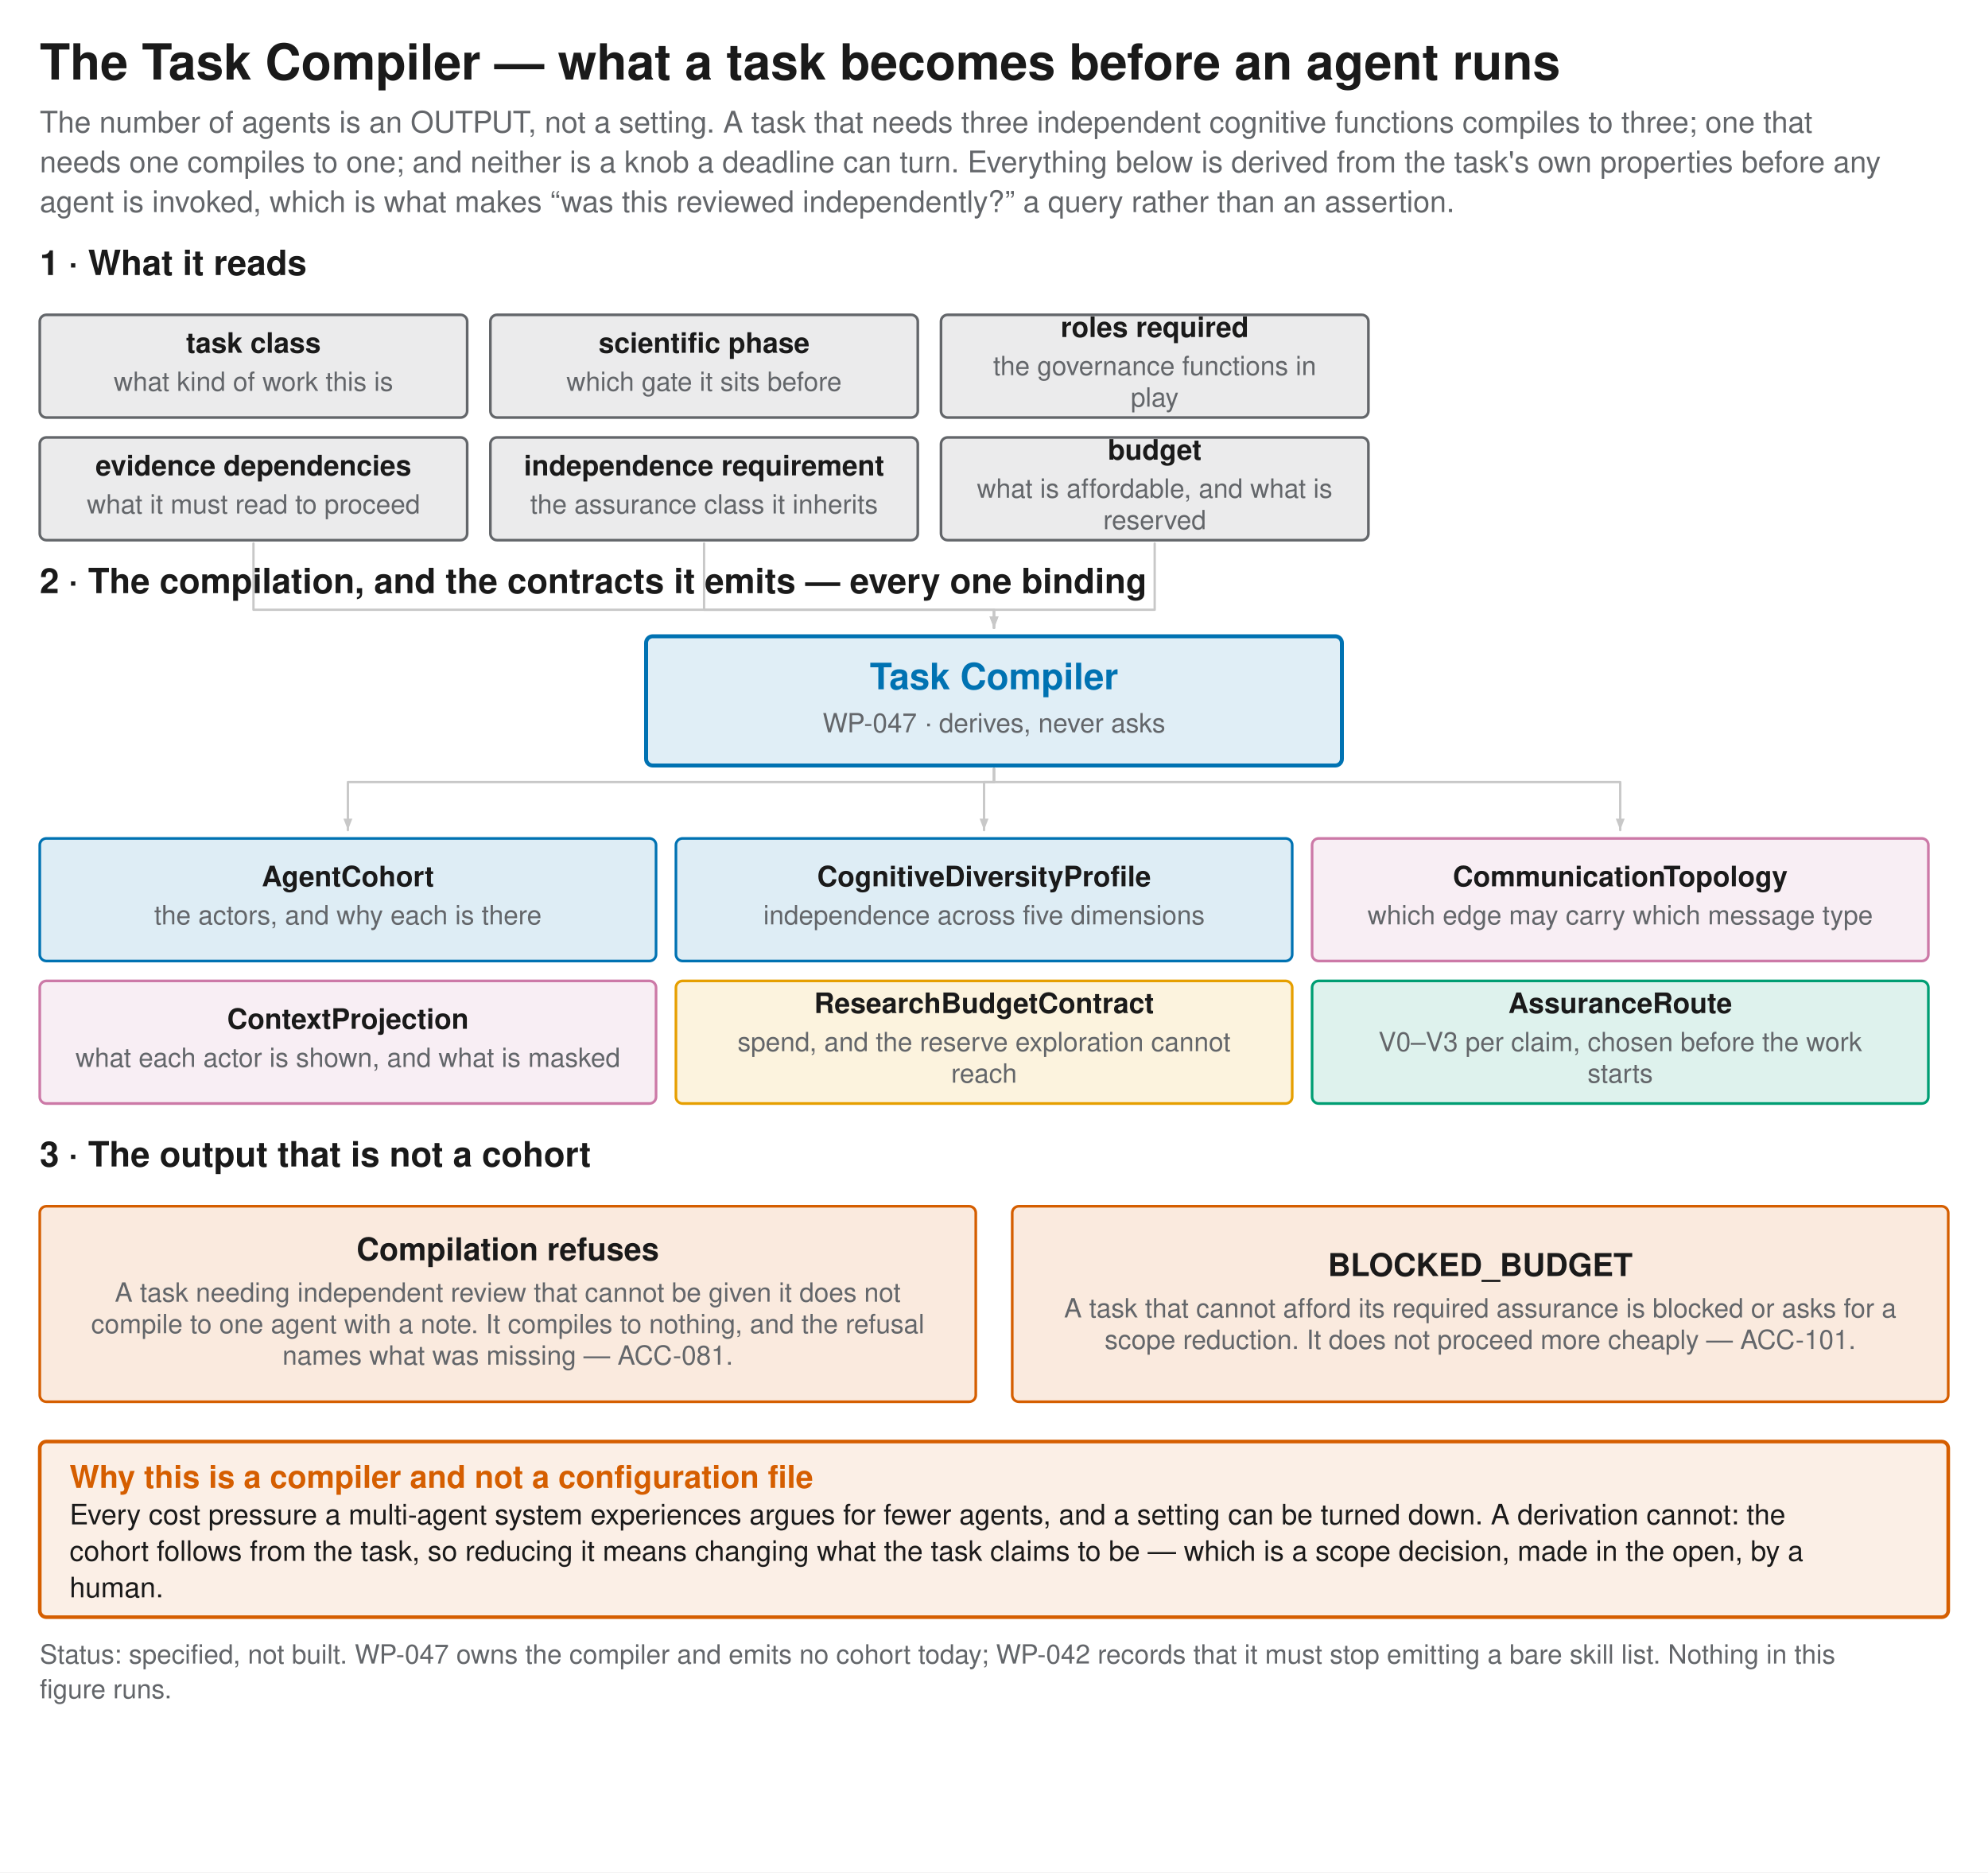
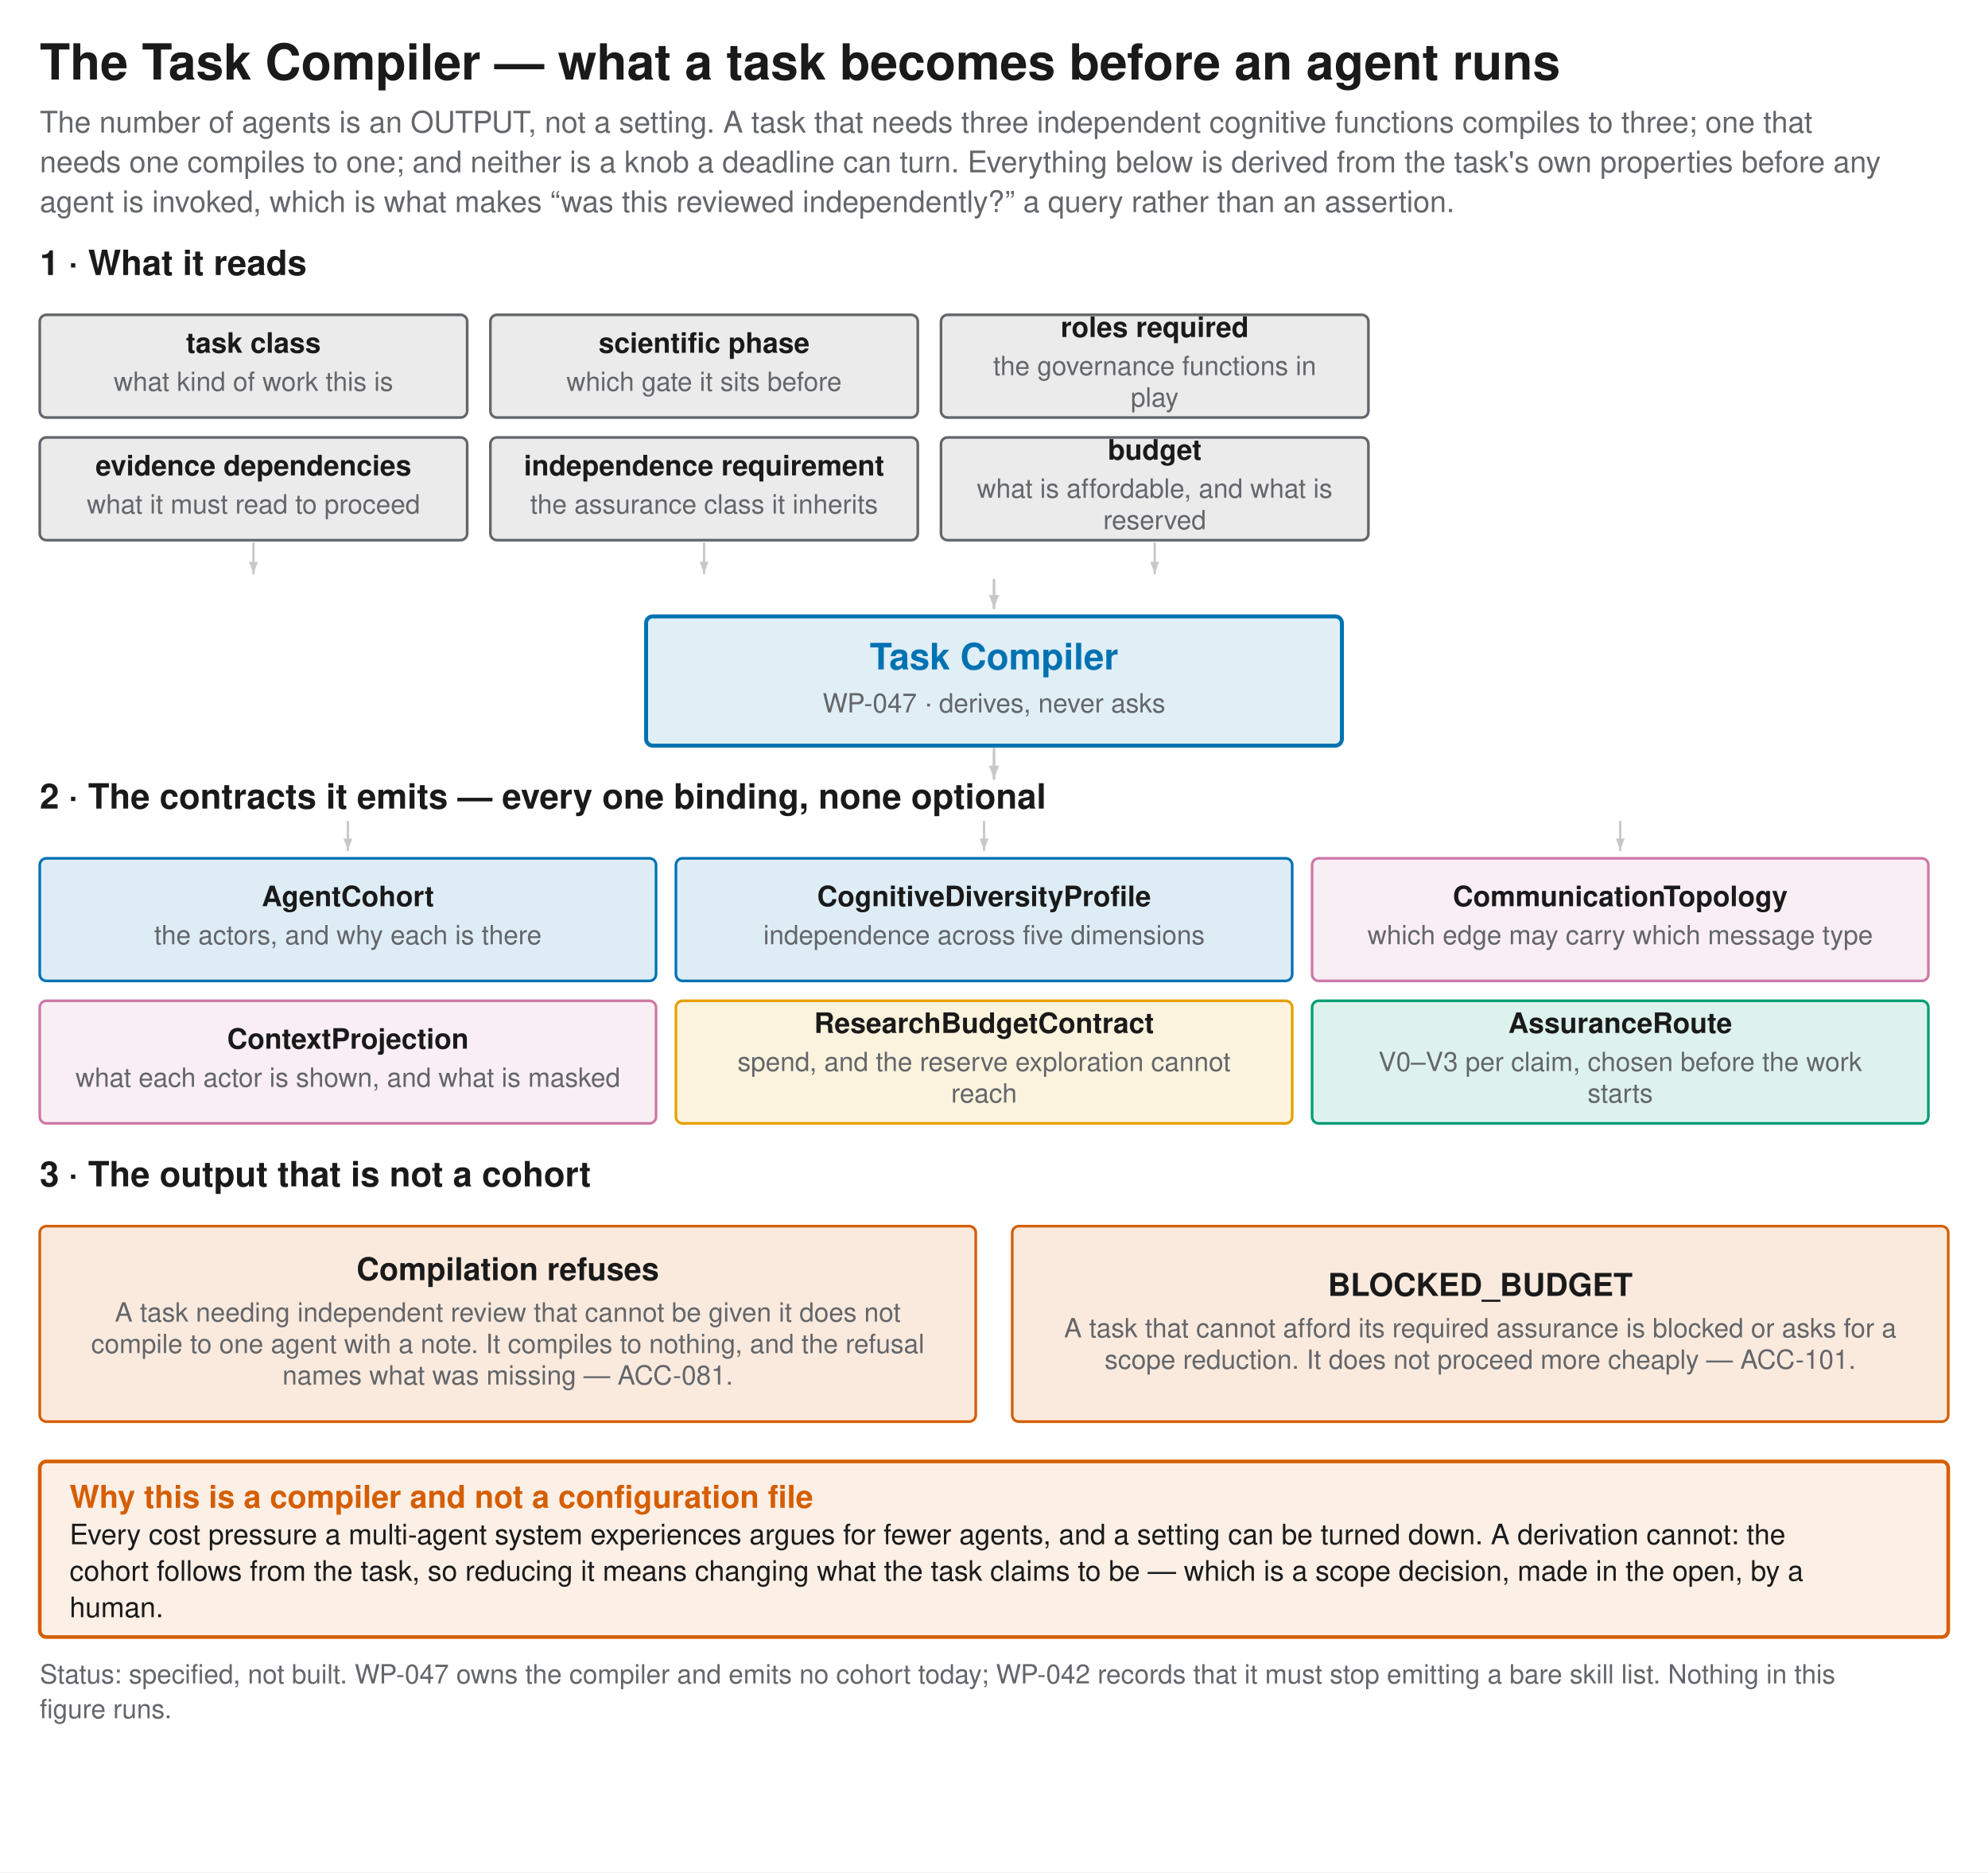
<svg xmlns="http://www.w3.org/2000/svg" viewBox="0 0 1200 1130" width="100%" role="img">
  <defs>
    <marker id="arrow" viewBox="0 0 10 10" refX="9" refY="5" markerWidth="7" markerHeight="7" orient="auto-start-reverse">
      <path d="M 0 1 L 9 5 L 0 9 z" fill="context-stroke" />
    </marker>
    <marker id="arrowsm" viewBox="0 0 10 10" refX="9" refY="5" markerWidth="5.5" markerHeight="5.5" orient="auto-start-reverse">
      <path d="M 0 1.5 L 9 5 L 0 8.5 z" fill="context-stroke" />
    </marker>
    <pattern id="hatch" width="7" height="7" patternTransform="rotate(45)" patternUnits="userSpaceOnUse">
      <line x1="0" y1="0" x2="0" y2="7" stroke="#C8C8C8" stroke-width="2.2" />
    </pattern>
  </defs>
  <rect width="1200" height="1130" fill="#FFFFFF" />
  <text x="24.0" y="48.0" font-family="Helvetica, Arial, 'Liberation Sans', 'DejaVu Sans', sans-serif" font-size="30" font-weight="700" font-style="normal" fill="#1A1A1A" text-anchor="start">The Task Compiler — what a task becomes before an agent runs</text>
  <text x="24.0" y="80.0" font-family="Helvetica, Arial, 'Liberation Sans', 'DejaVu Sans', sans-serif" font-size="18" font-weight="400" font-style="normal" fill="#63666A" text-anchor="start">The number of agents is an OUTPUT, not a setting. A task that needs three independent cognitive functions compiles to three; one that</text>
  <text x="24.0" y="104.0" font-family="Helvetica, Arial, 'Liberation Sans', 'DejaVu Sans', sans-serif" font-size="18" font-weight="400" font-style="normal" fill="#63666A" text-anchor="start">needs one compiles to one; and neither is a knob a deadline can turn. Everything below is derived from the task's own properties before any</text>
  <text x="24.0" y="128.0" font-family="Helvetica, Arial, 'Liberation Sans', 'DejaVu Sans', sans-serif" font-size="18" font-weight="400" font-style="normal" fill="#63666A" text-anchor="start">agent is invoked, which is what makes “was this reviewed independently?” a query rather than an assertion.</text>
  <text x="24.0" y="166.0" font-family="Helvetica, Arial, 'Liberation Sans', 'DejaVu Sans', sans-serif" font-size="21" font-weight="700" font-style="normal" fill="#1A1A1A" text-anchor="start">1 · What it reads</text>
  <rect x="24.0" y="190.0" width="258.0" height="62.0" rx="4" fill="#ebebec" stroke="#63666A" stroke-width="1.6" />
  <text x="153.0" y="212.9" font-family="Helvetica, Arial, 'Liberation Sans', 'DejaVu Sans', sans-serif" font-size="17" font-weight="600" font-style="normal" fill="#1A1A1A" text-anchor="middle">task class</text>
  <text x="153.0" y="235.9" font-family="Helvetica, Arial, 'Liberation Sans', 'DejaVu Sans', sans-serif" font-size="16" font-weight="400" font-style="normal" fill="#63666A" text-anchor="middle">what kind of work this is</text>
  <rect x="296.0" y="190.0" width="258.0" height="62.0" rx="4" fill="#ebebec" stroke="#63666A" stroke-width="1.6" />
  <text x="425.0" y="212.9" font-family="Helvetica, Arial, 'Liberation Sans', 'DejaVu Sans', sans-serif" font-size="17" font-weight="600" font-style="normal" fill="#1A1A1A" text-anchor="middle">scientific phase</text>
  <text x="425.0" y="235.9" font-family="Helvetica, Arial, 'Liberation Sans', 'DejaVu Sans', sans-serif" font-size="16" font-weight="400" font-style="normal" fill="#63666A" text-anchor="middle">which gate it sits before</text>
  <rect x="568.0" y="190.0" width="258.0" height="62.0" rx="4" fill="#ebebec" stroke="#63666A" stroke-width="1.6" />
  <text x="697.0" y="203.4" font-family="Helvetica, Arial, 'Liberation Sans', 'DejaVu Sans', sans-serif" font-size="17" font-weight="600" font-style="normal" fill="#1A1A1A" text-anchor="middle">roles required</text>
  <text x="697.0" y="226.4" font-family="Helvetica, Arial, 'Liberation Sans', 'DejaVu Sans', sans-serif" font-size="16" font-weight="400" font-style="normal" fill="#63666A" text-anchor="middle">the governance functions in</text>
  <text x="697.0" y="245.4" font-family="Helvetica, Arial, 'Liberation Sans', 'DejaVu Sans', sans-serif" font-size="16" font-weight="400" font-style="normal" fill="#63666A" text-anchor="middle">play</text>
  <rect x="24.0" y="264.0" width="258.0" height="62.0" rx="4" fill="#ebebec" stroke="#63666A" stroke-width="1.6" />
  <text x="153.0" y="286.9" font-family="Helvetica, Arial, 'Liberation Sans', 'DejaVu Sans', sans-serif" font-size="17" font-weight="600" font-style="normal" fill="#1A1A1A" text-anchor="middle">evidence dependencies</text>
  <text x="153.0" y="309.9" font-family="Helvetica, Arial, 'Liberation Sans', 'DejaVu Sans', sans-serif" font-size="16" font-weight="400" font-style="normal" fill="#63666A" text-anchor="middle">what it must read to proceed</text>
  <rect x="296.0" y="264.0" width="258.0" height="62.0" rx="4" fill="#ebebec" stroke="#63666A" stroke-width="1.6" />
  <text x="425.0" y="286.9" font-family="Helvetica, Arial, 'Liberation Sans', 'DejaVu Sans', sans-serif" font-size="17" font-weight="600" font-style="normal" fill="#1A1A1A" text-anchor="middle">independence requirement</text>
  <text x="425.0" y="309.9" font-family="Helvetica, Arial, 'Liberation Sans', 'DejaVu Sans', sans-serif" font-size="16" font-weight="400" font-style="normal" fill="#63666A" text-anchor="middle">the assurance class it inherits</text>
  <rect x="568.0" y="264.0" width="258.0" height="62.0" rx="4" fill="#ebebec" stroke="#63666A" stroke-width="1.6" />
  <text x="697.0" y="277.4" font-family="Helvetica, Arial, 'Liberation Sans', 'DejaVu Sans', sans-serif" font-size="17" font-weight="600" font-style="normal" fill="#1A1A1A" text-anchor="middle">budget</text>
  <text x="697.0" y="300.4" font-family="Helvetica, Arial, 'Liberation Sans', 'DejaVu Sans', sans-serif" font-size="16" font-weight="400" font-style="normal" fill="#63666A" text-anchor="middle">what is affordable, and what is</text>
  <text x="697.0" y="319.4" font-family="Helvetica, Arial, 'Liberation Sans', 'DejaVu Sans', sans-serif" font-size="16" font-weight="400" font-style="normal" fill="#63666A" text-anchor="middle">reserved</text>
-   <text x="24.0" y="358.0" font-family="Helvetica, Arial, 'Liberation Sans', 'DejaVu Sans', sans-serif" font-size="21" font-weight="700" font-style="normal" fill="#1A1A1A" text-anchor="start">2 · The compilation, and the contracts it emits — every one binding</text>
-   <rect x="390.0" y="384.0" width="420.0" height="78.0" rx="4" fill="#e0eef6" stroke="#0072B2" stroke-width="2.4" />
-   <text x="600.0" y="416.0" font-family="Helvetica, Arial, 'Liberation Sans', 'DejaVu Sans', sans-serif" font-size="22" font-weight="700" font-style="normal" fill="#0072B2" text-anchor="middle">Task Compiler</text>
-   <text x="600.0" y="442.0" font-family="Helvetica, Arial, 'Liberation Sans', 'DejaVu Sans', sans-serif" font-size="16" font-weight="400" font-style="normal" fill="#63666A" text-anchor="middle">WP-047 · derives, never asks</text>
-   <path d="M 153.0 328 L 153.0 368 L 600.0 368 L 600.0 379" fill="none" stroke="#C8C8C8" stroke-width="1.4" stroke-linecap="round" stroke-linejoin="round" marker-end="url(#arrowsm)" />
-   <path d="M 425.0 328 L 425.0 368 L 600.0 368 L 600.0 379" fill="none" stroke="#C8C8C8" stroke-width="1.4" stroke-linecap="round" stroke-linejoin="round" marker-end="url(#arrowsm)" />
-   <path d="M 697.0 328 L 697.0 368 L 600.0 368 L 600.0 379" fill="none" stroke="#C8C8C8" stroke-width="1.4" stroke-linecap="round" stroke-linejoin="round" marker-end="url(#arrowsm)" />
-   <rect x="24.0" y="506.0" width="372.0" height="74.0" rx="4" fill="#deedf5" stroke="#0072B2" stroke-width="1.6" />
-   <text x="210.0" y="534.9" font-family="Helvetica, Arial, 'Liberation Sans', 'DejaVu Sans', sans-serif" font-size="17" font-weight="600" font-style="normal" fill="#1A1A1A" text-anchor="middle">AgentCohort</text>
-   <text x="210.0" y="557.9" font-family="Helvetica, Arial, 'Liberation Sans', 'DejaVu Sans', sans-serif" font-size="16" font-weight="400" font-style="normal" fill="#63666A" text-anchor="middle">the actors, and why each is there</text>
-   <rect x="408.0" y="506.0" width="372.0" height="74.0" rx="4" fill="#deedf5" stroke="#0072B2" stroke-width="1.6" />
-   <text x="594.0" y="534.9" font-family="Helvetica, Arial, 'Liberation Sans', 'DejaVu Sans', sans-serif" font-size="17" font-weight="600" font-style="normal" fill="#1A1A1A" text-anchor="middle">CognitiveDiversityProfile</text>
-   <text x="594.0" y="557.9" font-family="Helvetica, Arial, 'Liberation Sans', 'DejaVu Sans', sans-serif" font-size="16" font-weight="400" font-style="normal" fill="#63666A" text-anchor="middle">independence across five dimensions</text>
-   <rect x="792.0" y="506.0" width="372.0" height="74.0" rx="4" fill="#f8eef4" stroke="#CC79A7" stroke-width="1.6" />
-   <text x="978.0" y="534.9" font-family="Helvetica, Arial, 'Liberation Sans', 'DejaVu Sans', sans-serif" font-size="17" font-weight="600" font-style="normal" fill="#1A1A1A" text-anchor="middle">CommunicationTopology</text>
-   <text x="978.0" y="557.9" font-family="Helvetica, Arial, 'Liberation Sans', 'DejaVu Sans', sans-serif" font-size="16" font-weight="400" font-style="normal" fill="#63666A" text-anchor="middle">which edge may carry which message type</text>
-   <rect x="24.0" y="592.0" width="372.0" height="74.0" rx="4" fill="#f8eef4" stroke="#CC79A7" stroke-width="1.6" />
-   <text x="210.0" y="620.9" font-family="Helvetica, Arial, 'Liberation Sans', 'DejaVu Sans', sans-serif" font-size="17" font-weight="600" font-style="normal" fill="#1A1A1A" text-anchor="middle">ContextProjection</text>
-   <text x="210.0" y="643.9" font-family="Helvetica, Arial, 'Liberation Sans', 'DejaVu Sans', sans-serif" font-size="16" font-weight="400" font-style="normal" fill="#63666A" text-anchor="middle">what each actor is shown, and what is masked</text>
-   <rect x="408.0" y="592.0" width="372.0" height="74.0" rx="4" fill="#fcf3de" stroke="#E69F00" stroke-width="1.6" />
-   <text x="594.0" y="611.4" font-family="Helvetica, Arial, 'Liberation Sans', 'DejaVu Sans', sans-serif" font-size="17" font-weight="600" font-style="normal" fill="#1A1A1A" text-anchor="middle">ResearchBudgetContract</text>
-   <text x="594.0" y="634.4" font-family="Helvetica, Arial, 'Liberation Sans', 'DejaVu Sans', sans-serif" font-size="16" font-weight="400" font-style="normal" fill="#63666A" text-anchor="middle">spend, and the reserve exploration cannot</text>
-   <text x="594.0" y="653.4" font-family="Helvetica, Arial, 'Liberation Sans', 'DejaVu Sans', sans-serif" font-size="16" font-weight="400" font-style="normal" fill="#63666A" text-anchor="middle">reach</text>
-   <rect x="792.0" y="592.0" width="372.0" height="74.0" rx="4" fill="#def2ed" stroke="#009E73" stroke-width="1.6" />
-   <text x="978.0" y="611.4" font-family="Helvetica, Arial, 'Liberation Sans', 'DejaVu Sans', sans-serif" font-size="17" font-weight="600" font-style="normal" fill="#1A1A1A" text-anchor="middle">AssuranceRoute</text>
-   <text x="978.0" y="634.4" font-family="Helvetica, Arial, 'Liberation Sans', 'DejaVu Sans', sans-serif" font-size="16" font-weight="400" font-style="normal" fill="#63666A" text-anchor="middle">V0–V3 per claim, chosen before the work</text>
-   <text x="978.0" y="653.4" font-family="Helvetica, Arial, 'Liberation Sans', 'DejaVu Sans', sans-serif" font-size="16" font-weight="400" font-style="normal" fill="#63666A" text-anchor="middle">starts</text>
-   <path d="M 600.0 464 L 600.0 472 L 210.0 472 L 210.0 501" fill="none" stroke="#C8C8C8" stroke-width="1.4" stroke-linecap="round" stroke-linejoin="round" marker-end="url(#arrowsm)" />
-   <path d="M 600.0 464 L 600.0 472 L 594.0 472 L 594.0 501" fill="none" stroke="#C8C8C8" stroke-width="1.4" stroke-linecap="round" stroke-linejoin="round" marker-end="url(#arrowsm)" />
-   <path d="M 600.0 464 L 600.0 472 L 978.0 472 L 978.0 501" fill="none" stroke="#C8C8C8" stroke-width="1.4" stroke-linecap="round" stroke-linejoin="round" marker-end="url(#arrowsm)" />
-   <text x="24.0" y="704.0" font-family="Helvetica, Arial, 'Liberation Sans', 'DejaVu Sans', sans-serif" font-size="21" font-weight="700" font-style="normal" fill="#1A1A1A" text-anchor="start">3 · The output that is not a cohort</text>
-   <rect x="24.0" y="728.0" width="565.0" height="118.0" rx="4" fill="#faeade" stroke="#D55E00" stroke-width="1.6" />
-   <text x="306.5" y="760.6" font-family="Helvetica, Arial, 'Liberation Sans', 'DejaVu Sans', sans-serif" font-size="19" font-weight="600" font-style="normal" fill="#1A1A1A" text-anchor="middle">Compilation refuses</text>
-   <text x="306.5" y="785.6" font-family="Helvetica, Arial, 'Liberation Sans', 'DejaVu Sans', sans-serif" font-size="16" font-weight="400" font-style="normal" fill="#63666A" text-anchor="middle">A task needing independent review that cannot be given it does not</text>
-   <text x="306.5" y="804.6" font-family="Helvetica, Arial, 'Liberation Sans', 'DejaVu Sans', sans-serif" font-size="16" font-weight="400" font-style="normal" fill="#63666A" text-anchor="middle">compile to one agent with a note. It compiles to nothing, and the refusal</text>
-   <text x="306.5" y="823.6" font-family="Helvetica, Arial, 'Liberation Sans', 'DejaVu Sans', sans-serif" font-size="16" font-weight="400" font-style="normal" fill="#63666A" text-anchor="middle">names what was missing — ACC-081.</text>
-   <rect x="611.0" y="728.0" width="565.0" height="118.0" rx="4" fill="#faeade" stroke="#D55E00" stroke-width="1.6" />
-   <text x="893.5" y="770.1" font-family="Helvetica, Arial, 'Liberation Sans', 'DejaVu Sans', sans-serif" font-size="19" font-weight="600" font-style="normal" fill="#1A1A1A" text-anchor="middle">BLOCKED_BUDGET</text>
-   <text x="893.5" y="795.1" font-family="Helvetica, Arial, 'Liberation Sans', 'DejaVu Sans', sans-serif" font-size="16" font-weight="400" font-style="normal" fill="#63666A" text-anchor="middle">A task that cannot afford its required assurance is blocked or asks for a</text>
-   <text x="893.5" y="814.1" font-family="Helvetica, Arial, 'Liberation Sans', 'DejaVu Sans', sans-serif" font-size="16" font-weight="400" font-style="normal" fill="#63666A" text-anchor="middle">scope reduction. It does not proceed more cheaply — ACC-101.</text>
-   <rect x="24.0" y="870.0" width="1152.0" height="106.0" rx="4" fill="#fbefe6" stroke="#D55E00" stroke-width="2.2" />
-   <text x="42.0" y="898.0" font-family="Helvetica, Arial, 'Liberation Sans', 'DejaVu Sans', sans-serif" font-size="19" font-weight="700" font-style="normal" fill="#D55E00" text-anchor="start">Why this is a compiler and not a configuration file</text>
-   <text x="42.0" y="920.0" font-family="Helvetica, Arial, 'Liberation Sans', 'DejaVu Sans', sans-serif" font-size="17" font-weight="400" font-style="normal" fill="#1A1A1A" text-anchor="start">Every cost pressure a multi-agent system experiences argues for fewer agents, and a setting can be turned down. A derivation cannot: the</text>
-   <text x="42.0" y="942.0" font-family="Helvetica, Arial, 'Liberation Sans', 'DejaVu Sans', sans-serif" font-size="17" font-weight="400" font-style="normal" fill="#1A1A1A" text-anchor="start">cohort follows from the task, so reducing it means changing what the task claims to be — which is a scope decision, made in the open, by a</text>
-   <text x="42.0" y="964.0" font-family="Helvetica, Arial, 'Liberation Sans', 'DejaVu Sans', sans-serif" font-size="17" font-weight="400" font-style="normal" fill="#1A1A1A" text-anchor="start">human.</text>
-   <text x="24.0" y="1004.0" font-family="Helvetica, Arial, 'Liberation Sans', 'DejaVu Sans', sans-serif" font-size="16" font-weight="400" font-style="normal" fill="#63666A" text-anchor="start">Status: specified, not built. WP-047 owns the compiler and emits no cohort today; WP-042 records that it must stop emitting a bare skill list. Nothing in this</text>
-   <text x="24.0" y="1025.0" font-family="Helvetica, Arial, 'Liberation Sans', 'DejaVu Sans', sans-serif" font-size="16" font-weight="400" font-style="normal" fill="#63666A" text-anchor="start">figure runs.</text>
+   <rect x="390.0" y="372.0" width="420.0" height="78.0" rx="4" fill="#e0eef6" stroke="#0072B2" stroke-width="2.4" />
+   <text x="600.0" y="404.0" font-family="Helvetica, Arial, 'Liberation Sans', 'DejaVu Sans', sans-serif" font-size="22" font-weight="700" font-style="normal" fill="#0072B2" text-anchor="middle">Task Compiler</text>
+   <text x="600.0" y="430.0" font-family="Helvetica, Arial, 'Liberation Sans', 'DejaVu Sans', sans-serif" font-size="16" font-weight="400" font-style="normal" fill="#63666A" text-anchor="middle">WP-047 · derives, never asks</text>
+   <path d="M 153.0 328 L 153.0 346" fill="none" stroke="#C8C8C8" stroke-width="1.4" stroke-linecap="round" stroke-linejoin="round" marker-end="url(#arrowsm)" />
+   <path d="M 425.0 328 L 425.0 346" fill="none" stroke="#C8C8C8" stroke-width="1.4" stroke-linecap="round" stroke-linejoin="round" marker-end="url(#arrowsm)" />
+   <path d="M 697.0 328 L 697.0 346" fill="none" stroke="#C8C8C8" stroke-width="1.4" stroke-linecap="round" stroke-linejoin="round" marker-end="url(#arrowsm)" />
+   <path d="M 600.0 350 L 600.0 367" fill="none" stroke="#C8C8C8" stroke-width="1.6" stroke-linecap="round" stroke-linejoin="round" marker-end="url(#arrowsm)" />
+   <text x="24.0" y="488.0" font-family="Helvetica, Arial, 'Liberation Sans', 'DejaVu Sans', sans-serif" font-size="21" font-weight="700" font-style="normal" fill="#1A1A1A" text-anchor="start">2 · The contracts it emits — every one binding, none optional</text>
+   <rect x="24.0" y="518.0" width="372.0" height="74.0" rx="4" fill="#deedf5" stroke="#0072B2" stroke-width="1.6" />
+   <text x="210.0" y="546.9" font-family="Helvetica, Arial, 'Liberation Sans', 'DejaVu Sans', sans-serif" font-size="17" font-weight="600" font-style="normal" fill="#1A1A1A" text-anchor="middle">AgentCohort</text>
+   <text x="210.0" y="569.9" font-family="Helvetica, Arial, 'Liberation Sans', 'DejaVu Sans', sans-serif" font-size="16" font-weight="400" font-style="normal" fill="#63666A" text-anchor="middle">the actors, and why each is there</text>
+   <rect x="408.0" y="518.0" width="372.0" height="74.0" rx="4" fill="#deedf5" stroke="#0072B2" stroke-width="1.6" />
+   <text x="594.0" y="546.9" font-family="Helvetica, Arial, 'Liberation Sans', 'DejaVu Sans', sans-serif" font-size="17" font-weight="600" font-style="normal" fill="#1A1A1A" text-anchor="middle">CognitiveDiversityProfile</text>
+   <text x="594.0" y="569.9" font-family="Helvetica, Arial, 'Liberation Sans', 'DejaVu Sans', sans-serif" font-size="16" font-weight="400" font-style="normal" fill="#63666A" text-anchor="middle">independence across five dimensions</text>
+   <rect x="792.0" y="518.0" width="372.0" height="74.0" rx="4" fill="#f8eef4" stroke="#CC79A7" stroke-width="1.6" />
+   <text x="978.0" y="546.9" font-family="Helvetica, Arial, 'Liberation Sans', 'DejaVu Sans', sans-serif" font-size="17" font-weight="600" font-style="normal" fill="#1A1A1A" text-anchor="middle">CommunicationTopology</text>
+   <text x="978.0" y="569.9" font-family="Helvetica, Arial, 'Liberation Sans', 'DejaVu Sans', sans-serif" font-size="16" font-weight="400" font-style="normal" fill="#63666A" text-anchor="middle">which edge may carry which message type</text>
+   <rect x="24.0" y="604.0" width="372.0" height="74.0" rx="4" fill="#f8eef4" stroke="#CC79A7" stroke-width="1.6" />
+   <text x="210.0" y="632.9" font-family="Helvetica, Arial, 'Liberation Sans', 'DejaVu Sans', sans-serif" font-size="17" font-weight="600" font-style="normal" fill="#1A1A1A" text-anchor="middle">ContextProjection</text>
+   <text x="210.0" y="655.9" font-family="Helvetica, Arial, 'Liberation Sans', 'DejaVu Sans', sans-serif" font-size="16" font-weight="400" font-style="normal" fill="#63666A" text-anchor="middle">what each actor is shown, and what is masked</text>
+   <rect x="408.0" y="604.0" width="372.0" height="74.0" rx="4" fill="#fcf3de" stroke="#E69F00" stroke-width="1.6" />
+   <text x="594.0" y="623.4" font-family="Helvetica, Arial, 'Liberation Sans', 'DejaVu Sans', sans-serif" font-size="17" font-weight="600" font-style="normal" fill="#1A1A1A" text-anchor="middle">ResearchBudgetContract</text>
+   <text x="594.0" y="646.4" font-family="Helvetica, Arial, 'Liberation Sans', 'DejaVu Sans', sans-serif" font-size="16" font-weight="400" font-style="normal" fill="#63666A" text-anchor="middle">spend, and the reserve exploration cannot</text>
+   <text x="594.0" y="665.4" font-family="Helvetica, Arial, 'Liberation Sans', 'DejaVu Sans', sans-serif" font-size="16" font-weight="400" font-style="normal" fill="#63666A" text-anchor="middle">reach</text>
+   <rect x="792.0" y="604.0" width="372.0" height="74.0" rx="4" fill="#def2ed" stroke="#009E73" stroke-width="1.6" />
+   <text x="978.0" y="623.4" font-family="Helvetica, Arial, 'Liberation Sans', 'DejaVu Sans', sans-serif" font-size="17" font-weight="600" font-style="normal" fill="#1A1A1A" text-anchor="middle">AssuranceRoute</text>
+   <text x="978.0" y="646.4" font-family="Helvetica, Arial, 'Liberation Sans', 'DejaVu Sans', sans-serif" font-size="16" font-weight="400" font-style="normal" fill="#63666A" text-anchor="middle">V0–V3 per claim, chosen before the work</text>
+   <text x="978.0" y="665.4" font-family="Helvetica, Arial, 'Liberation Sans', 'DejaVu Sans', sans-serif" font-size="16" font-weight="400" font-style="normal" fill="#63666A" text-anchor="middle">starts</text>
+   <path d="M 600.0 452 L 600.0 470" fill="none" stroke="#C8C8C8" stroke-width="1.6" stroke-linecap="round" stroke-linejoin="round" marker-end="url(#arrowsm)" />
+   <path d="M 210.0 496 L 210.0 513" fill="none" stroke="#C8C8C8" stroke-width="1.4" stroke-linecap="round" stroke-linejoin="round" marker-end="url(#arrowsm)" />
+   <path d="M 594.0 496 L 594.0 513" fill="none" stroke="#C8C8C8" stroke-width="1.4" stroke-linecap="round" stroke-linejoin="round" marker-end="url(#arrowsm)" />
+   <path d="M 978.0 496 L 978.0 513" fill="none" stroke="#C8C8C8" stroke-width="1.4" stroke-linecap="round" stroke-linejoin="round" marker-end="url(#arrowsm)" />
+   <text x="24.0" y="716.0" font-family="Helvetica, Arial, 'Liberation Sans', 'DejaVu Sans', sans-serif" font-size="21" font-weight="700" font-style="normal" fill="#1A1A1A" text-anchor="start">3 · The output that is not a cohort</text>
+   <rect x="24.0" y="740.0" width="565.0" height="118.0" rx="4" fill="#faeade" stroke="#D55E00" stroke-width="1.6" />
+   <text x="306.5" y="772.6" font-family="Helvetica, Arial, 'Liberation Sans', 'DejaVu Sans', sans-serif" font-size="19" font-weight="600" font-style="normal" fill="#1A1A1A" text-anchor="middle">Compilation refuses</text>
+   <text x="306.5" y="797.6" font-family="Helvetica, Arial, 'Liberation Sans', 'DejaVu Sans', sans-serif" font-size="16" font-weight="400" font-style="normal" fill="#63666A" text-anchor="middle">A task needing independent review that cannot be given it does not</text>
+   <text x="306.5" y="816.6" font-family="Helvetica, Arial, 'Liberation Sans', 'DejaVu Sans', sans-serif" font-size="16" font-weight="400" font-style="normal" fill="#63666A" text-anchor="middle">compile to one agent with a note. It compiles to nothing, and the refusal</text>
+   <text x="306.5" y="835.6" font-family="Helvetica, Arial, 'Liberation Sans', 'DejaVu Sans', sans-serif" font-size="16" font-weight="400" font-style="normal" fill="#63666A" text-anchor="middle">names what was missing — ACC-081.</text>
+   <rect x="611.0" y="740.0" width="565.0" height="118.0" rx="4" fill="#faeade" stroke="#D55E00" stroke-width="1.6" />
+   <text x="893.5" y="782.1" font-family="Helvetica, Arial, 'Liberation Sans', 'DejaVu Sans', sans-serif" font-size="19" font-weight="600" font-style="normal" fill="#1A1A1A" text-anchor="middle">BLOCKED_BUDGET</text>
+   <text x="893.5" y="807.1" font-family="Helvetica, Arial, 'Liberation Sans', 'DejaVu Sans', sans-serif" font-size="16" font-weight="400" font-style="normal" fill="#63666A" text-anchor="middle">A task that cannot afford its required assurance is blocked or asks for a</text>
+   <text x="893.5" y="826.1" font-family="Helvetica, Arial, 'Liberation Sans', 'DejaVu Sans', sans-serif" font-size="16" font-weight="400" font-style="normal" fill="#63666A" text-anchor="middle">scope reduction. It does not proceed more cheaply — ACC-101.</text>
+   <rect x="24.0" y="882.0" width="1152.0" height="106.0" rx="4" fill="#fbefe6" stroke="#D55E00" stroke-width="2.2" />
+   <text x="42.0" y="910.0" font-family="Helvetica, Arial, 'Liberation Sans', 'DejaVu Sans', sans-serif" font-size="19" font-weight="700" font-style="normal" fill="#D55E00" text-anchor="start">Why this is a compiler and not a configuration file</text>
+   <text x="42.0" y="932.0" font-family="Helvetica, Arial, 'Liberation Sans', 'DejaVu Sans', sans-serif" font-size="17" font-weight="400" font-style="normal" fill="#1A1A1A" text-anchor="start">Every cost pressure a multi-agent system experiences argues for fewer agents, and a setting can be turned down. A derivation cannot: the</text>
+   <text x="42.0" y="954.0" font-family="Helvetica, Arial, 'Liberation Sans', 'DejaVu Sans', sans-serif" font-size="17" font-weight="400" font-style="normal" fill="#1A1A1A" text-anchor="start">cohort follows from the task, so reducing it means changing what the task claims to be — which is a scope decision, made in the open, by a</text>
+   <text x="42.0" y="976.0" font-family="Helvetica, Arial, 'Liberation Sans', 'DejaVu Sans', sans-serif" font-size="17" font-weight="400" font-style="normal" fill="#1A1A1A" text-anchor="start">human.</text>
+   <text x="24.0" y="1016.0" font-family="Helvetica, Arial, 'Liberation Sans', 'DejaVu Sans', sans-serif" font-size="16" font-weight="400" font-style="normal" fill="#63666A" text-anchor="start">Status: specified, not built. WP-047 owns the compiler and emits no cohort today; WP-042 records that it must stop emitting a bare skill list. Nothing in this</text>
+   <text x="24.0" y="1037.0" font-family="Helvetica, Arial, 'Liberation Sans', 'DejaVu Sans', sans-serif" font-size="16" font-weight="400" font-style="normal" fill="#63666A" text-anchor="start">figure runs.</text>
</svg>
